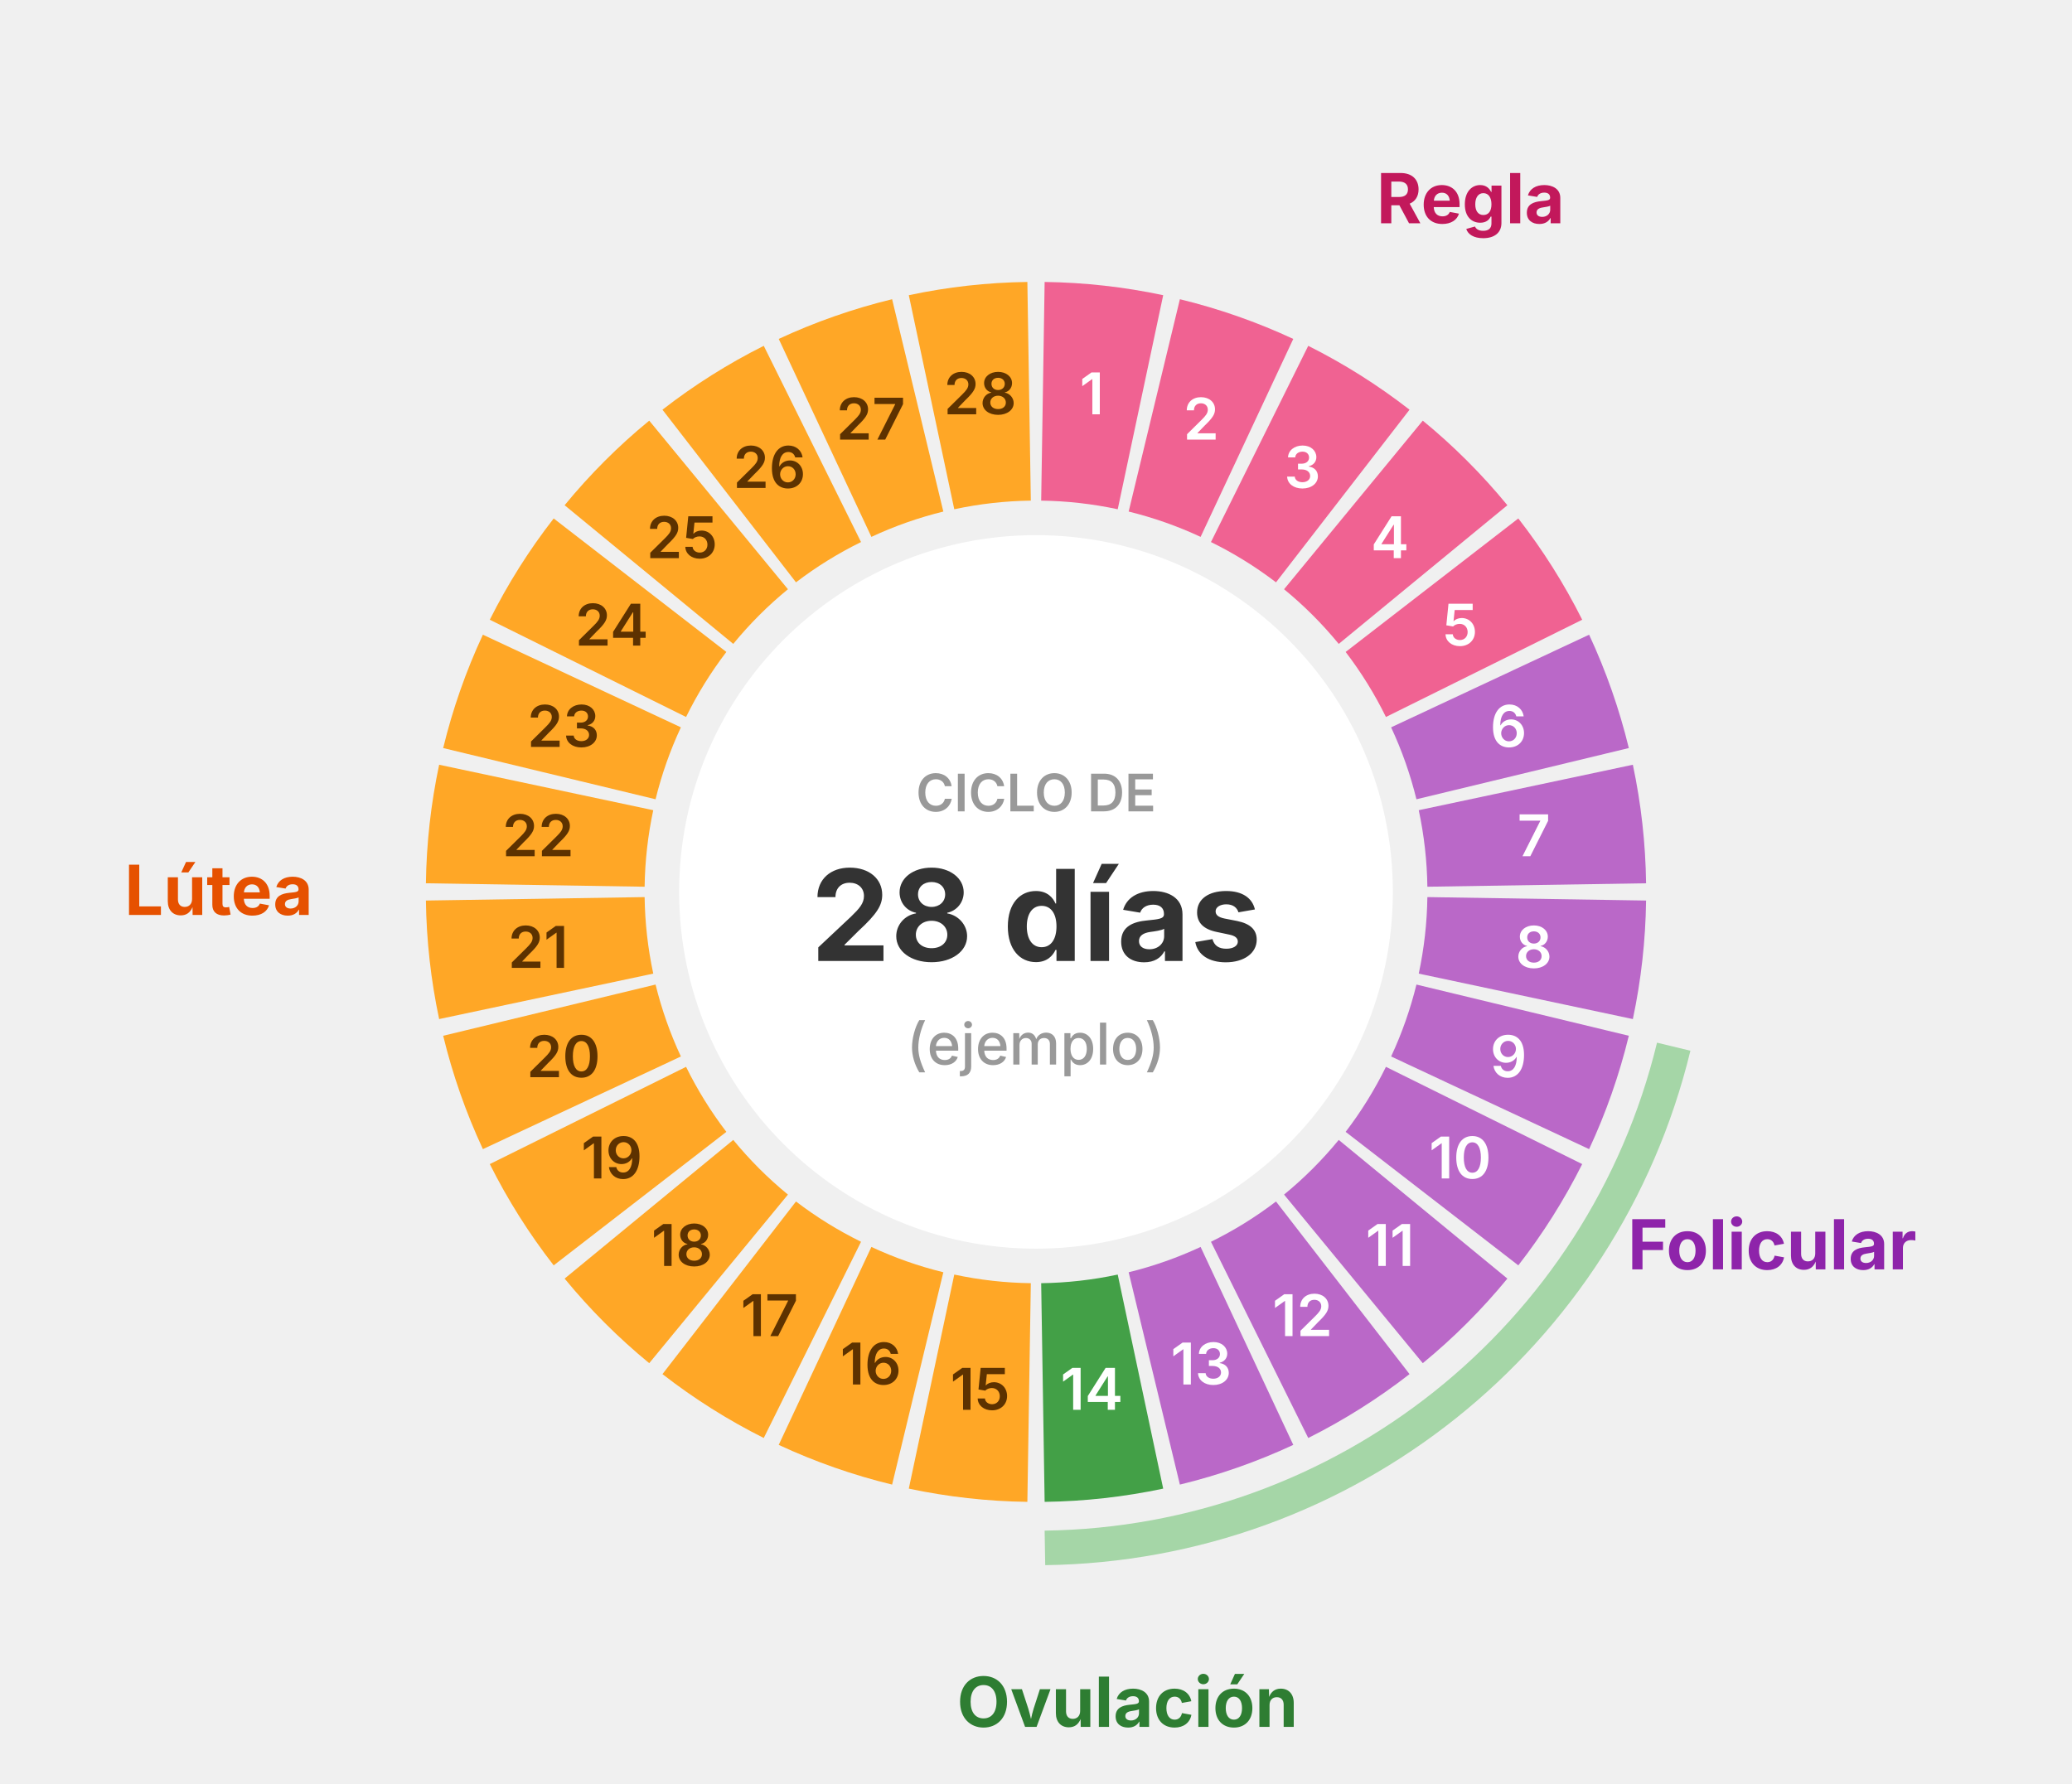
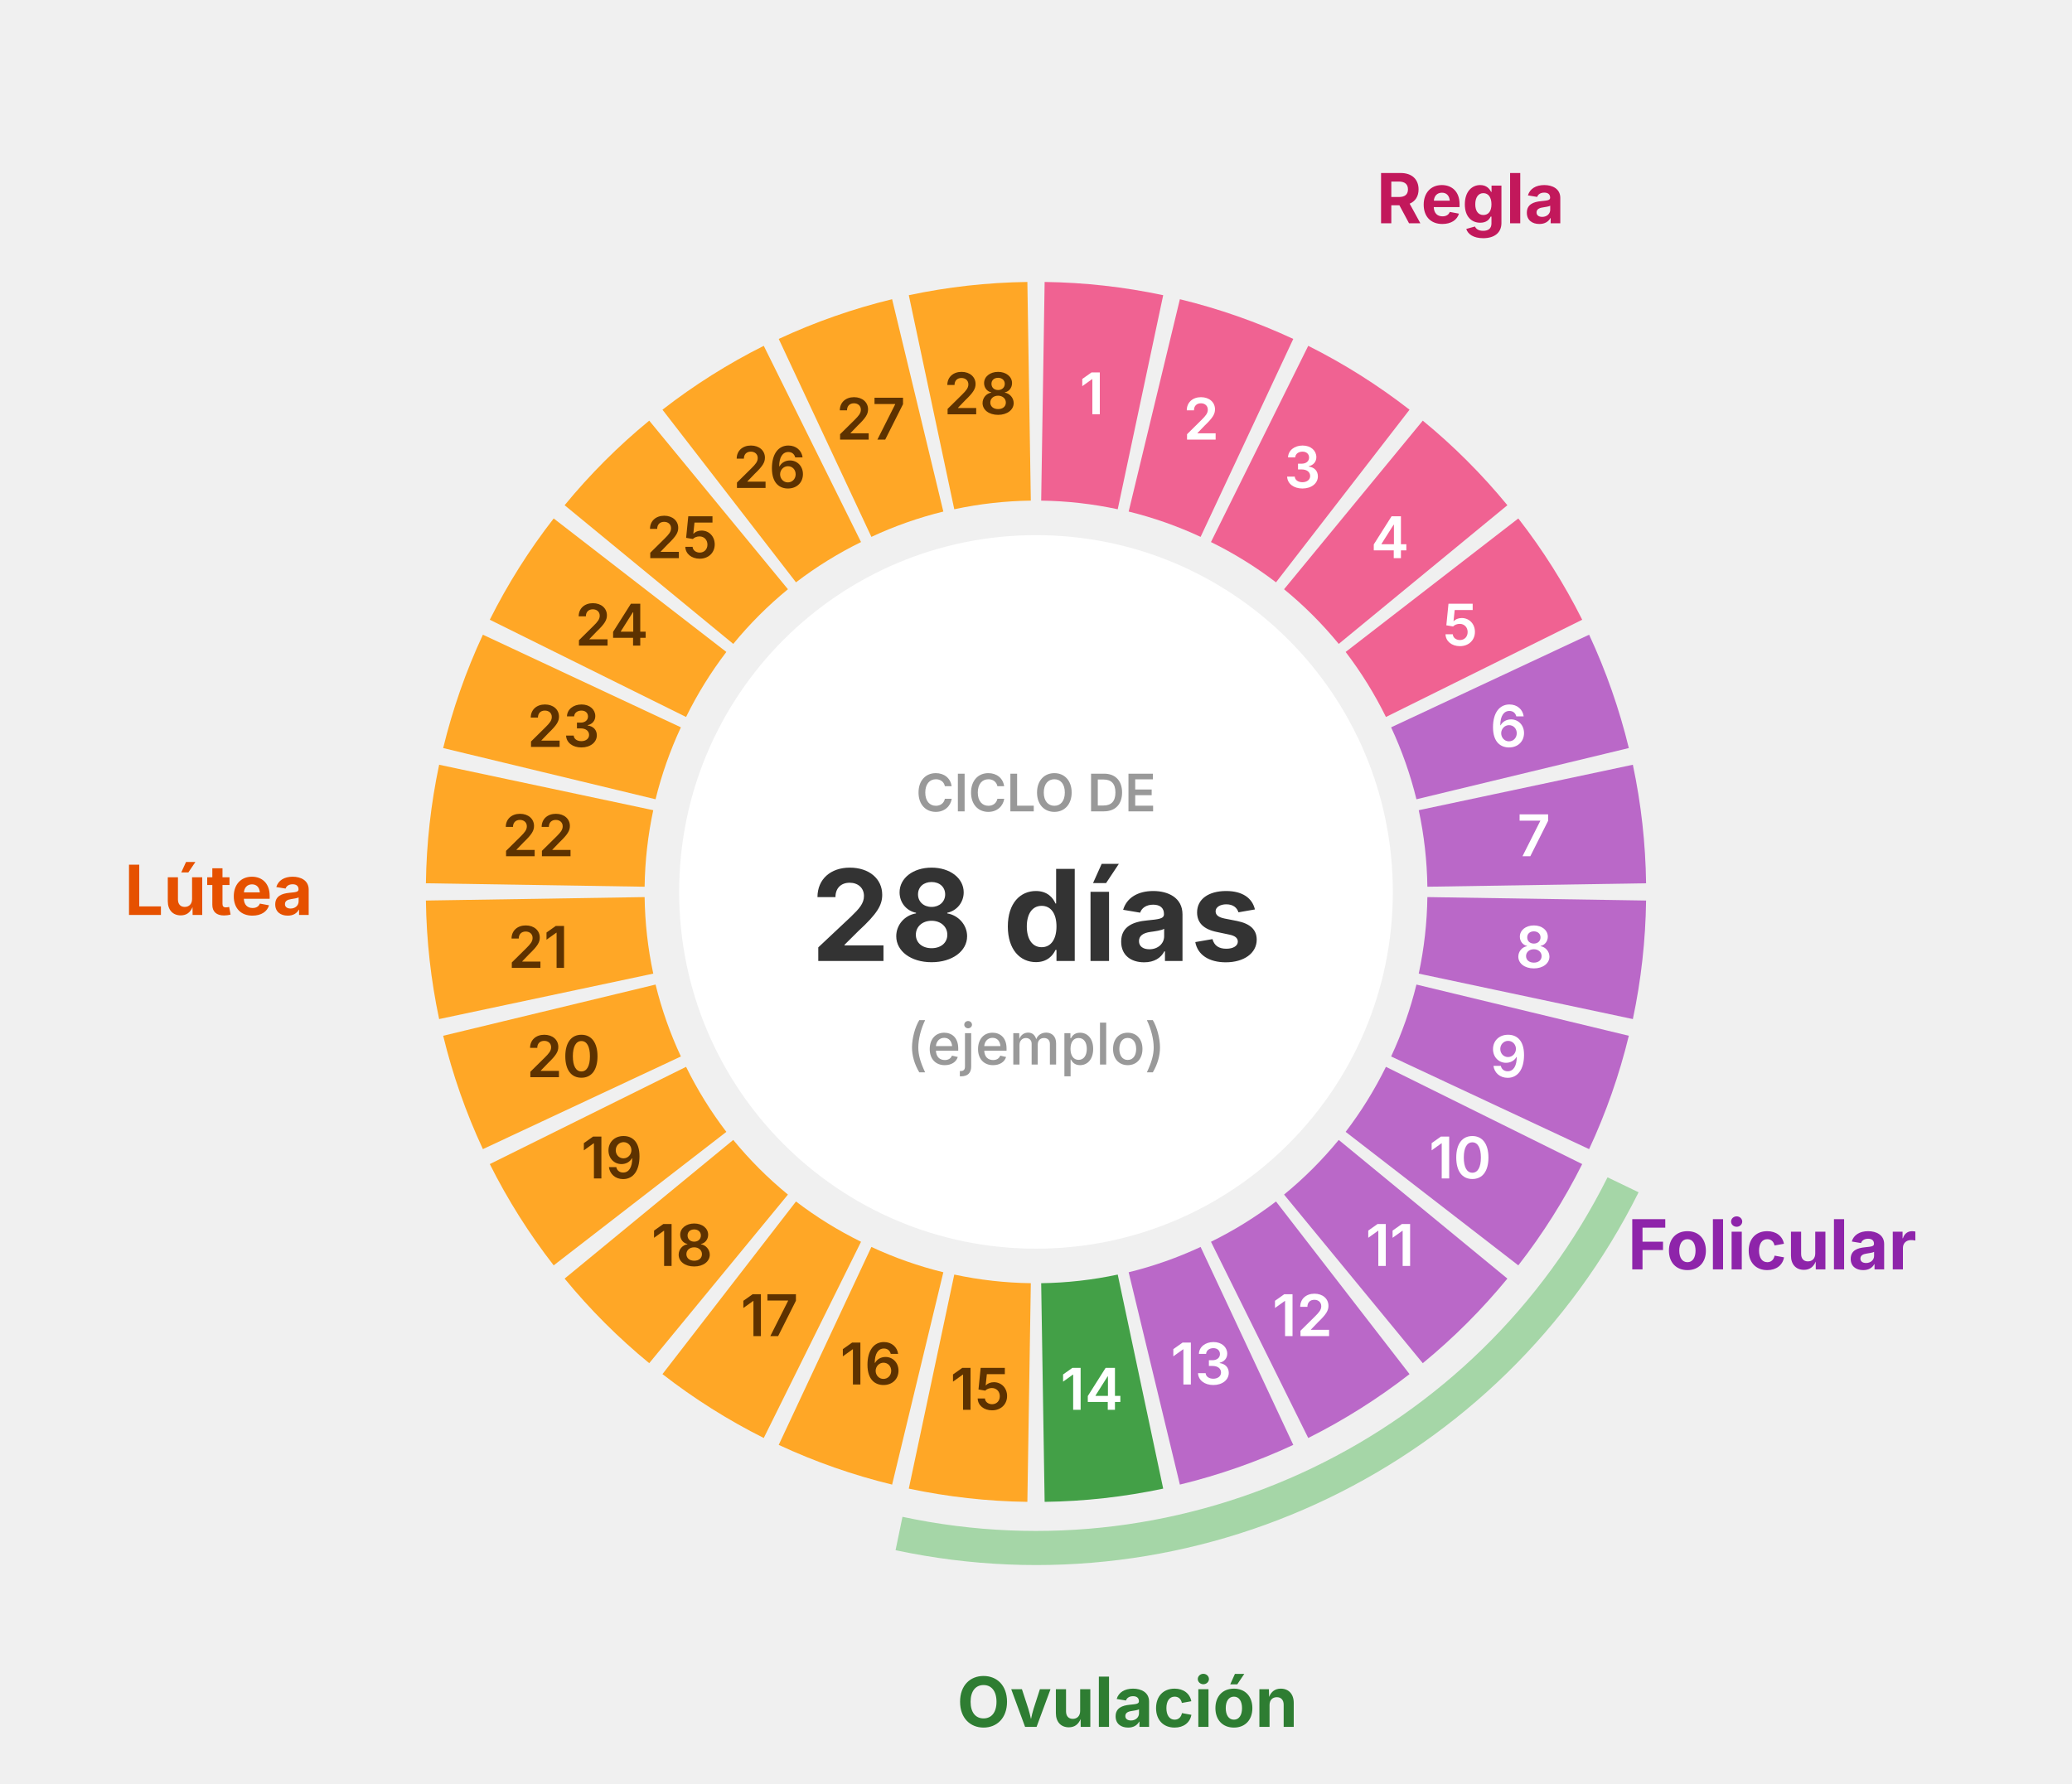
<svg xmlns="http://www.w3.org/2000/svg" viewBox="-30 -5 360 310" role="img">
  <path d="M151.5,44.0 A106,106 0 0 1 172.1,46.3 L164.2,83.5 A68,68 0 0 0 150.9,82.0 Z" fill="#F06292" />
  <text x="159.7" y="67.0" font-family="Inter, system-ui, sans-serif" font-size="10" font-weight="600" fill="#fff" text-anchor="middle">1</text>
  <path d="M175.0,47.0 A106,106 0 0 1 194.7,53.9 L178.6,88.3 A68,68 0 0 0 166.1,83.9 Z" fill="#F06292" />
  <text x="178.7" y="71.4" font-family="Inter, system-ui, sans-serif" font-size="10" font-weight="600" fill="#fff" text-anchor="middle">2</text>
  <path d="M197.3,55.1 A106,106 0 0 1 214.9,66.2 L191.7,96.2 A68,68 0 0 0 180.4,89.2 Z" fill="#F06292" />
  <text x="196.3" y="79.8" font-family="Inter, system-ui, sans-serif" font-size="10" font-weight="600" fill="#fff" text-anchor="middle">3</text>
  <path d="M217.2,68.1 A106,106 0 0 1 231.9,82.8 L202.6,106.9 A68,68 0 0 0 193.1,97.4 Z" fill="#F06292" />
  <text x="211.5" y="92.0" font-family="Inter, system-ui, sans-serif" font-size="10" font-weight="600" fill="#fff" text-anchor="middle">4</text>
  <path d="M233.8,85.1 A106,106 0 0 1 244.9,102.7 L210.8,119.6 A68,68 0 0 0 203.8,108.3 Z" fill="#F06292" />
  <text x="223.7" y="107.2" font-family="Inter, system-ui, sans-serif" font-size="10" font-weight="600" fill="#fff" text-anchor="middle">5</text>
  <path d="M246.1,105.3 A106,106 0 0 1 253.0,125.0 L216.1,133.9 A68,68 0 0 0 211.7,121.4 Z" fill="#BA68C8" />
  <text x="232.1" y="124.8" font-family="Inter, system-ui, sans-serif" font-size="10" font-weight="600" fill="#fff" text-anchor="middle">6</text>
  <path d="M253.7,127.9 A106,106 0 0 1 256.0,148.5 L218.0,149.1 A68,68 0 0 0 216.5,135.8 Z" fill="#BA68C8" />
  <text x="236.5" y="143.8" font-family="Inter, system-ui, sans-serif" font-size="10" font-weight="600" fill="#fff" text-anchor="middle">7</text>
  <path d="M256.0,151.5 A106,106 0 0 1 253.7,172.1 L216.5,164.2 A68,68 0 0 0 218.0,150.9 Z" fill="#BA68C8" />
  <text x="236.5" y="163.2" font-family="Inter, system-ui, sans-serif" font-size="10" font-weight="600" fill="#fff" text-anchor="middle">8</text>
  <path d="M253.0,175.0 A106,106 0 0 1 246.1,194.7 L211.7,178.6 A68,68 0 0 0 216.1,166.1 Z" fill="#BA68C8" />
  <text x="232.1" y="182.2" font-family="Inter, system-ui, sans-serif" font-size="10" font-weight="600" fill="#fff" text-anchor="middle">9</text>
  <path d="M244.9,197.3 A106,106 0 0 1 233.8,214.9 L203.8,191.7 A68,68 0 0 0 210.8,180.4 Z" fill="#BA68C8" />
  <text x="223.7" y="199.8" font-family="Inter, system-ui, sans-serif" font-size="10" font-weight="600" fill="#fff" text-anchor="middle">10</text>
  <path d="M231.9,217.2 A106,106 0 0 1 217.2,231.9 L193.1,202.6 A68,68 0 0 0 202.6,193.1 Z" fill="#BA68C8" />
  <text x="211.5" y="215.0" font-family="Inter, system-ui, sans-serif" font-size="10" font-weight="600" fill="#fff" text-anchor="middle">11</text>
  <path d="M214.9,233.8 A106,106 0 0 1 197.3,244.9 L180.4,210.8 A68,68 0 0 0 191.7,203.8 Z" fill="#BA68C8" />
  <text x="196.3" y="227.2" font-family="Inter, system-ui, sans-serif" font-size="10" font-weight="600" fill="#fff" text-anchor="middle">12</text>
  <path d="M194.7,246.1 A106,106 0 0 1 175.0,253.0 L166.1,216.1 A68,68 0 0 0 178.6,211.7 Z" fill="#BA68C8" />
  <text x="178.7" y="235.6" font-family="Inter, system-ui, sans-serif" font-size="10" font-weight="600" fill="#fff" text-anchor="middle">13</text>
  <path d="M172.1,253.7 A106,106 0 0 1 151.5,256.0 L150.9,218.0 A68,68 0 0 0 164.2,216.5 Z" fill="#43A047" />
  <text x="159.7" y="240.0" font-family="Inter, system-ui, sans-serif" font-size="10" font-weight="600" fill="#fff" text-anchor="middle">14</text>
  <path d="M148.5,256.0 A106,106 0 0 1 127.9,253.7 L135.8,216.5 A68,68 0 0 0 149.1,218.0 Z" fill="#FFA726" />
  <text x="140.3" y="240.0" font-family="Inter, system-ui, sans-serif" font-size="10" font-weight="600" fill="#5D3200" text-anchor="middle">15</text>
  <path d="M125.0,253.0 A106,106 0 0 1 105.3,246.1 L121.4,211.7 A68,68 0 0 0 133.9,216.1 Z" fill="#FFA726" />
  <text x="121.3" y="235.6" font-family="Inter, system-ui, sans-serif" font-size="10" font-weight="600" fill="#5D3200" text-anchor="middle">16</text>
  <path d="M102.7,244.9 A106,106 0 0 1 85.1,233.8 L108.3,203.8 A68,68 0 0 0 119.6,210.8 Z" fill="#FFA726" />
  <text x="103.7" y="227.2" font-family="Inter, system-ui, sans-serif" font-size="10" font-weight="600" fill="#5D3200" text-anchor="middle">17</text>
  <path d="M82.8,231.9 A106,106 0 0 1 68.1,217.2 L97.4,193.1 A68,68 0 0 0 106.9,202.6 Z" fill="#FFA726" />
  <text x="88.5" y="215.0" font-family="Inter, system-ui, sans-serif" font-size="10" font-weight="600" fill="#5D3200" text-anchor="middle">18</text>
  <path d="M66.2,214.9 A106,106 0 0 1 55.1,197.3 L89.2,180.4 A68,68 0 0 0 96.2,191.7 Z" fill="#FFA726" />
  <text x="76.3" y="199.8" font-family="Inter, system-ui, sans-serif" font-size="10" font-weight="600" fill="#5D3200" text-anchor="middle">19</text>
  <path d="M53.9,194.7 A106,106 0 0 1 47.0,175.0 L83.9,166.1 A68,68 0 0 0 88.3,178.6 Z" fill="#FFA726" />
  <text x="67.9" y="182.2" font-family="Inter, system-ui, sans-serif" font-size="10" font-weight="600" fill="#5D3200" text-anchor="middle">20</text>
  <path d="M46.3,172.1 A106,106 0 0 1 44.0,151.5 L82.0,150.9 A68,68 0 0 0 83.5,164.2 Z" fill="#FFA726" />
  <text x="63.5" y="163.2" font-family="Inter, system-ui, sans-serif" font-size="10" font-weight="600" fill="#5D3200" text-anchor="middle">21</text>
  <path d="M44.0,148.5 A106,106 0 0 1 46.3,127.9 L83.5,135.8 A68,68 0 0 0 82.0,149.1 Z" fill="#FFA726" />
  <text x="63.5" y="143.8" font-family="Inter, system-ui, sans-serif" font-size="10" font-weight="600" fill="#5D3200" text-anchor="middle">22</text>
  <path d="M47.0,125.0 A106,106 0 0 1 53.9,105.3 L88.3,121.4 A68,68 0 0 0 83.9,133.9 Z" fill="#FFA726" />
  <text x="67.9" y="124.8" font-family="Inter, system-ui, sans-serif" font-size="10" font-weight="600" fill="#5D3200" text-anchor="middle">23</text>
  <path d="M55.1,102.7 A106,106 0 0 1 66.2,85.1 L96.2,108.3 A68,68 0 0 0 89.2,119.6 Z" fill="#FFA726" />
  <text x="76.3" y="107.2" font-family="Inter, system-ui, sans-serif" font-size="10" font-weight="600" fill="#5D3200" text-anchor="middle">24</text>
  <path d="M68.1,82.8 A106,106 0 0 1 82.8,68.1 L106.9,97.4 A68,68 0 0 0 97.4,106.9 Z" fill="#FFA726" />
  <text x="88.5" y="92.0" font-family="Inter, system-ui, sans-serif" font-size="10" font-weight="600" fill="#5D3200" text-anchor="middle">25</text>
  <path d="M85.1,66.2 A106,106 0 0 1 102.7,55.1 L119.6,89.2 A68,68 0 0 0 108.3,96.2 Z" fill="#FFA726" />
  <text x="103.7" y="79.8" font-family="Inter, system-ui, sans-serif" font-size="10" font-weight="600" fill="#5D3200" text-anchor="middle">26</text>
  <path d="M105.3,53.9 A106,106 0 0 1 125.0,47.0 L133.9,83.9 A68,68 0 0 0 121.4,88.3 Z" fill="#FFA726" />
  <text x="121.3" y="71.4" font-family="Inter, system-ui, sans-serif" font-size="10" font-weight="600" fill="#5D3200" text-anchor="middle">27</text>
  <path d="M127.9,46.3 A106,106 0 0 1 148.5,44.0 L149.1,82.0 A68,68 0 0 0 135.8,83.5 Z" fill="#FFA726" />
  <text x="140.3" y="67.0" font-family="Inter, system-ui, sans-serif" font-size="10" font-weight="600" fill="#5D3200" text-anchor="middle">28</text>
-   <path d="M263.7,177.6 A117,117 0 0 1 151.6,267.0 L151.5,261.0 A111,111 0 0 0 257.9,176.2 Z" fill="#A5D6A7" />
+   <path d="M254.7,202.2 A117,117 0 0 1 125.6,264.4 L126.8,258.6 A111,111 0 0 0 249.3,199.6 Z" fill="#A5D6A7" />
  <circle cx="150" cy="150" r="62" fill="#fff" />
  <text x="150" y="136" font-family="Inter, system-ui, sans-serif" font-size="9" font-weight="600" fill="#999" text-anchor="middle">CICLO DE</text>
  <text x="150" y="162" font-family="Inter, system-ui, sans-serif" font-size="22" font-weight="700" fill="#333" text-anchor="middle">28 días</text>
  <text x="150" y="180" font-family="Inter, system-ui, sans-serif" font-size="10" font-weight="500" fill="#999" text-anchor="middle">(ejemplo)</text>
  <text x="225.5" y="33.8" font-family="Inter, system-ui, sans-serif" font-size="12" font-weight="700" fill="#C2185B" text-anchor="middle">Regla</text>
  <text x="277.9" y="215.6" font-family="Inter, system-ui, sans-serif" font-size="12" font-weight="700" fill="#8E24AA" text-anchor="middle">Folicular</text>
  <text x="165.9" y="295.1" font-family="Inter, system-ui, sans-serif" font-size="12" font-weight="700" fill="#2E7D32" text-anchor="middle">Ovulación</text>
  <text x="8.0" y="154.0" font-family="Inter, system-ui, sans-serif" font-size="12" font-weight="700" fill="#E65100" text-anchor="middle">Lútea</text>
</svg>
